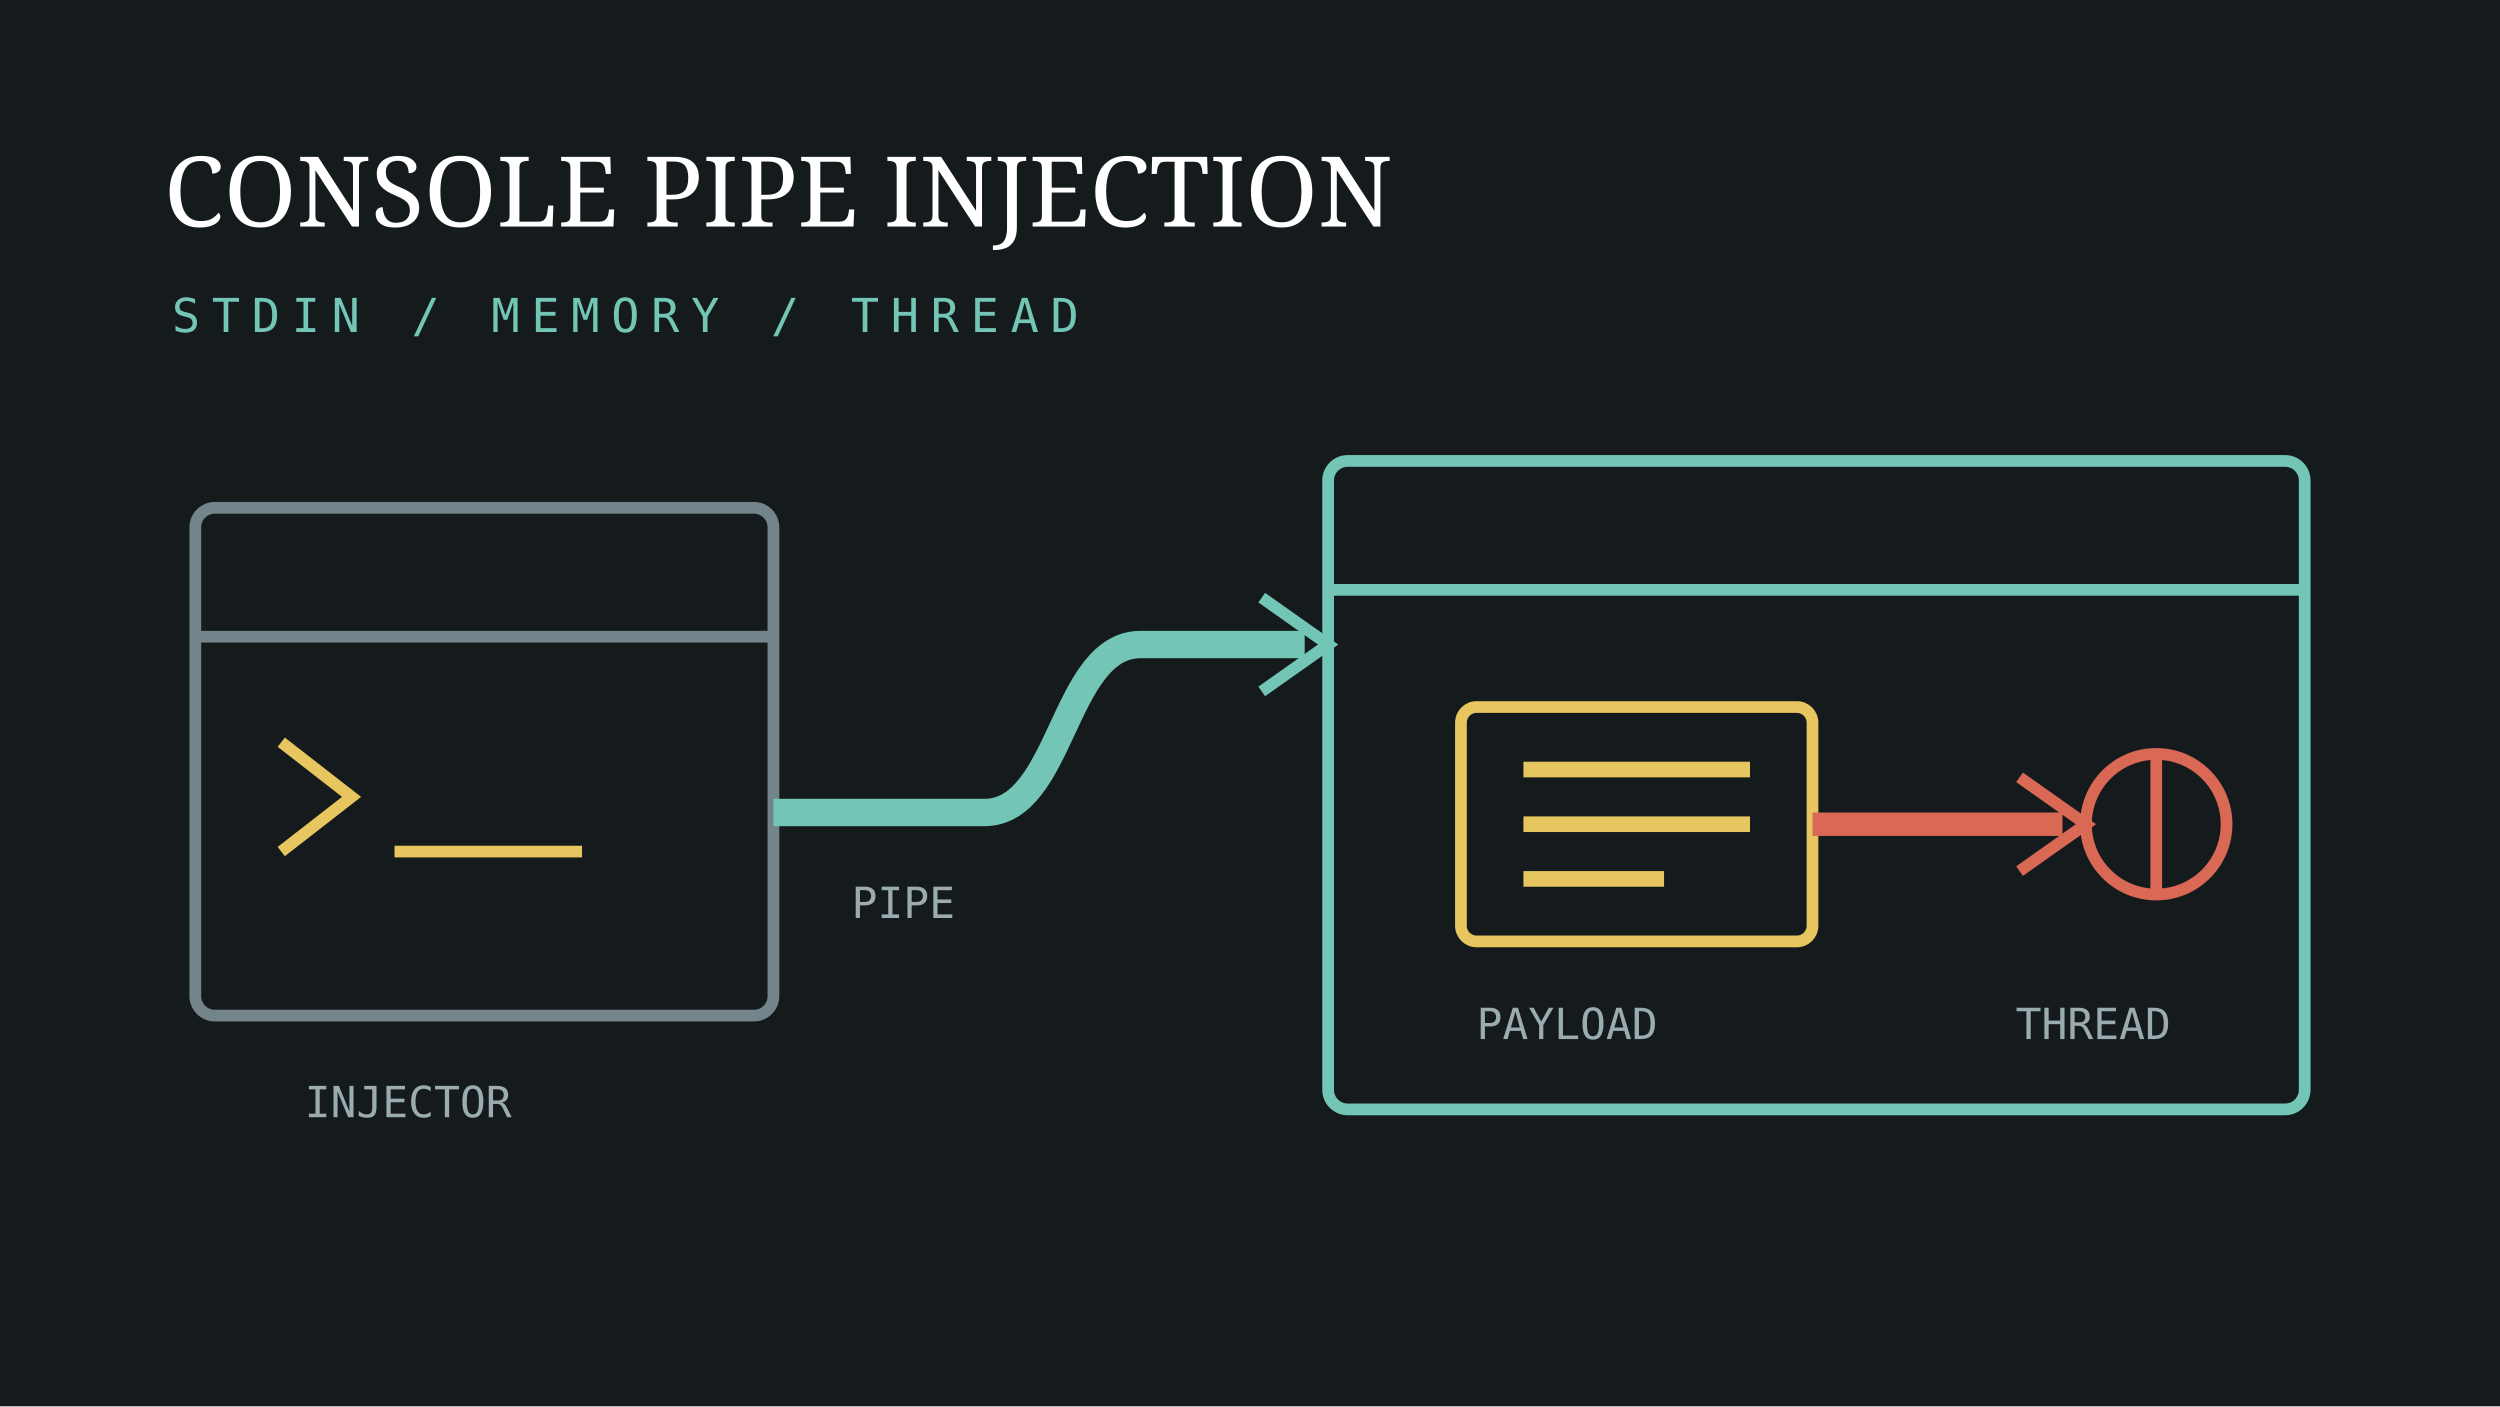
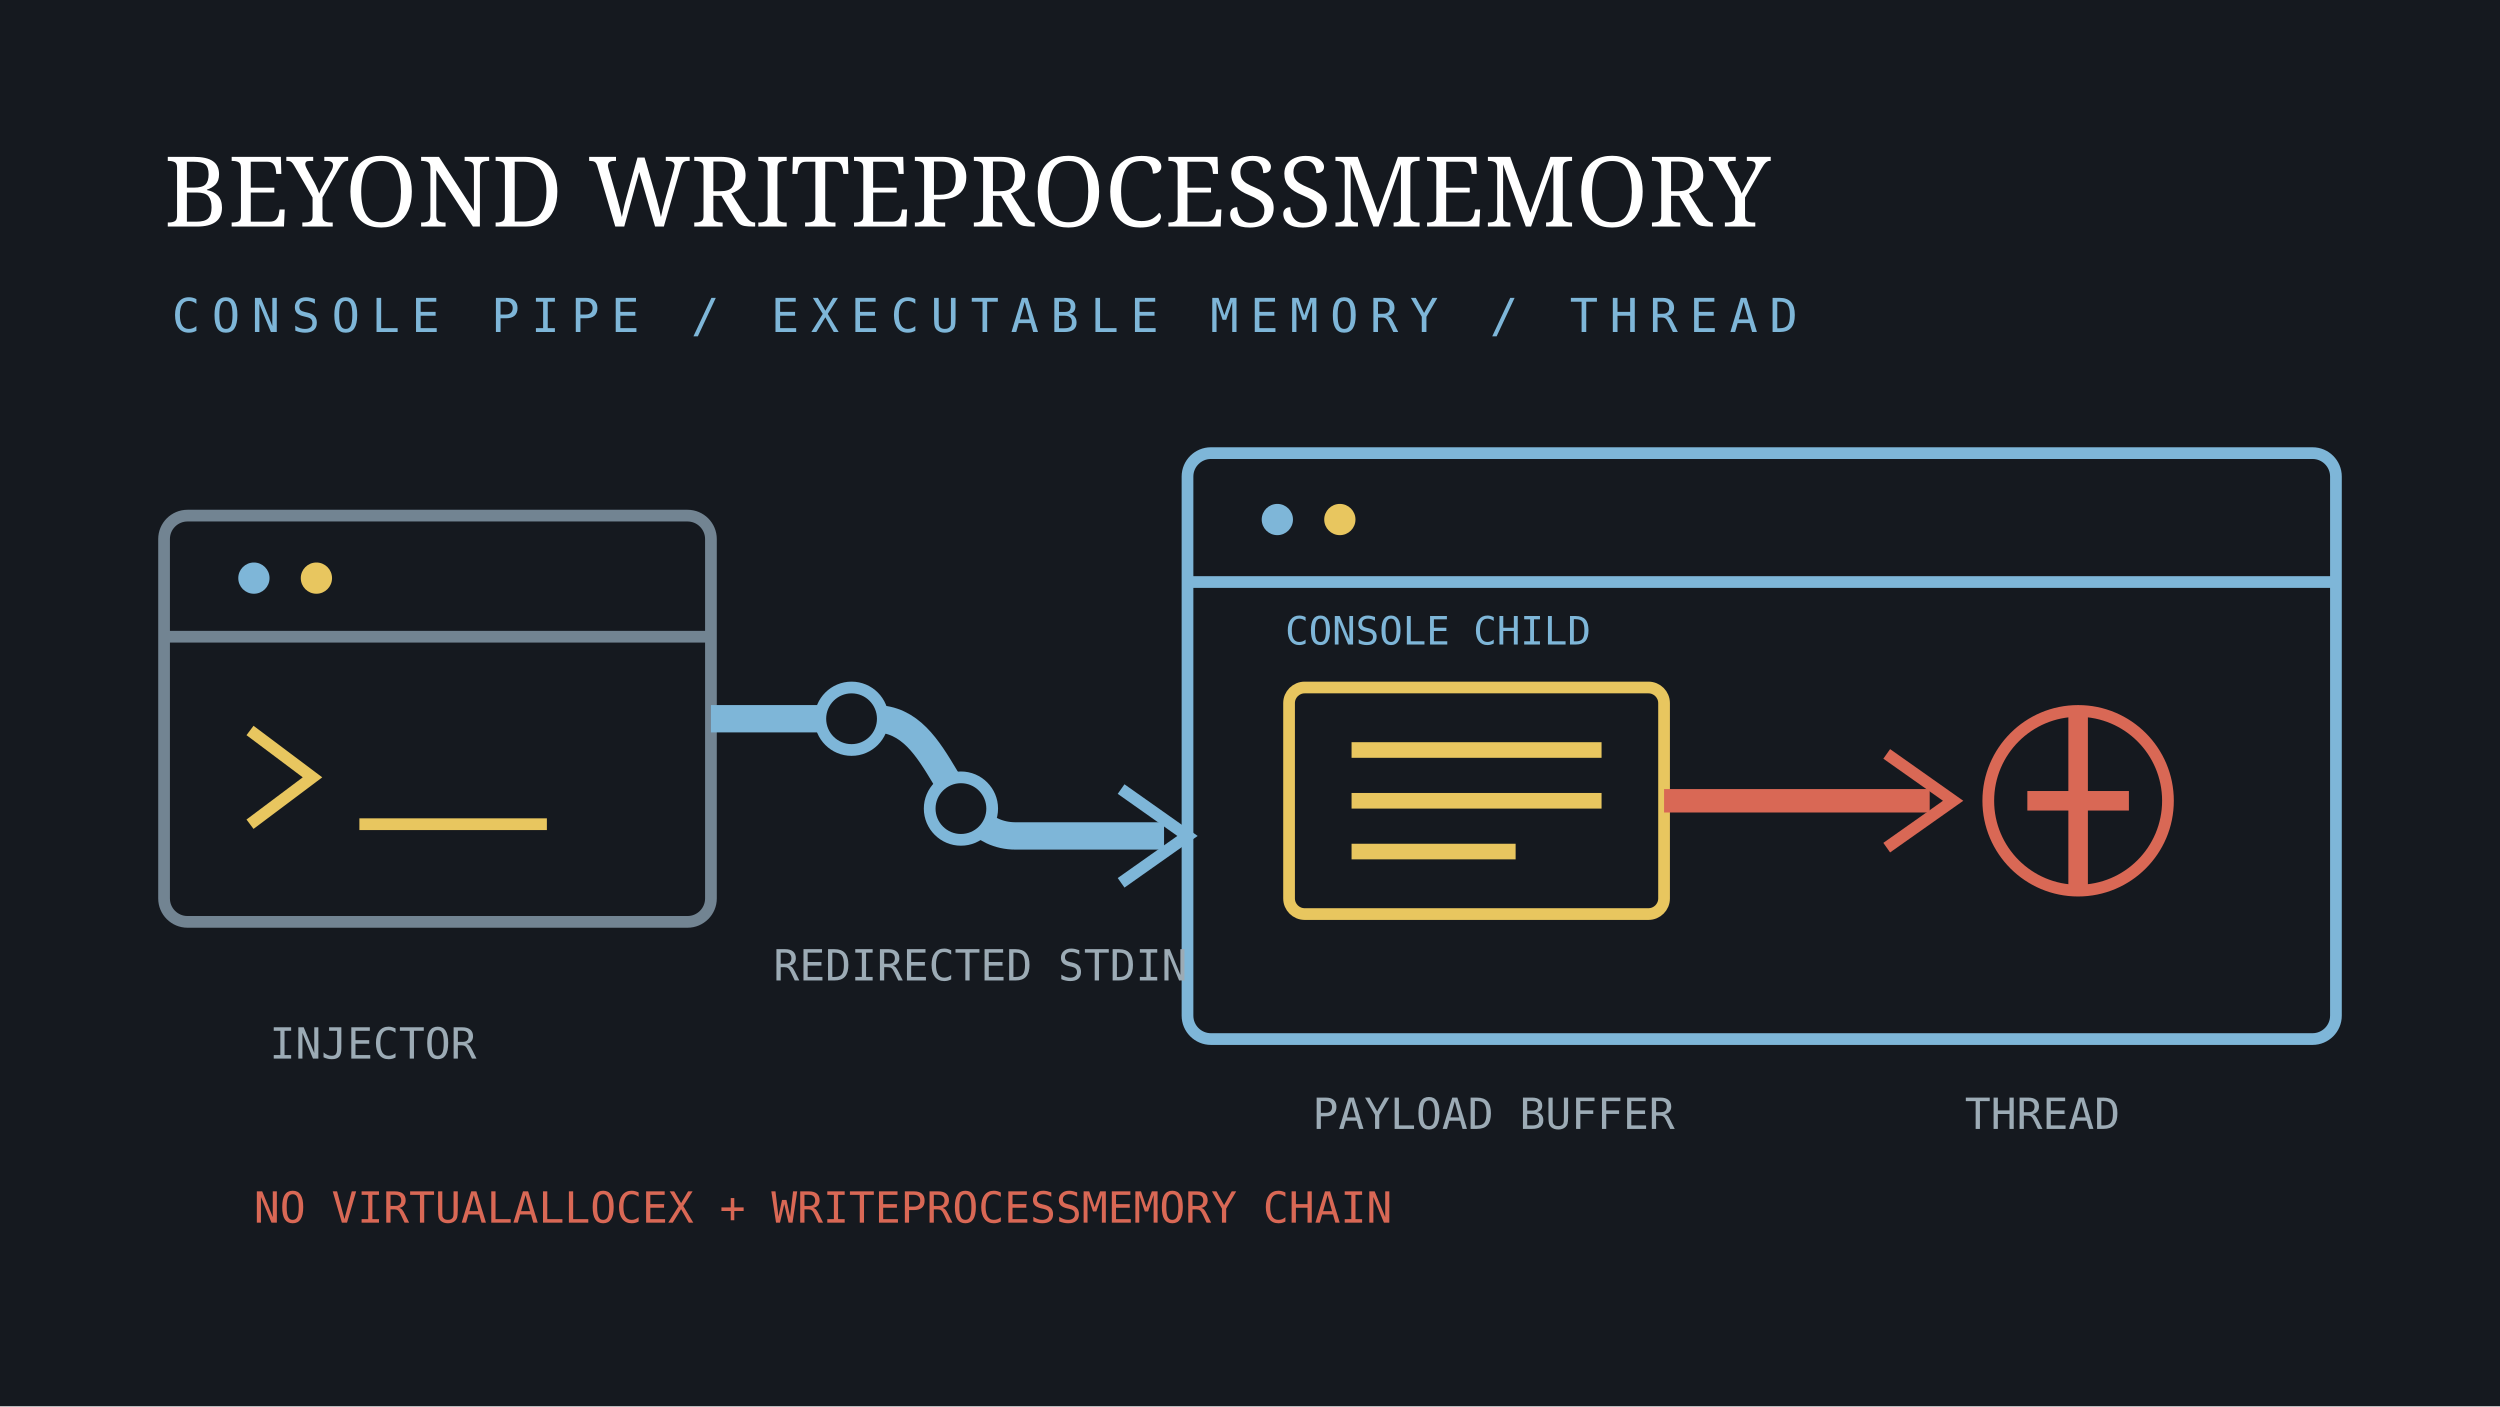
<svg xmlns="http://www.w3.org/2000/svg" viewBox="0 0 640 360" role="img" aria-labelledby="title description">
-   <rect width="640" height="360" fill="#151b1d" />
-   <text x="42" y="58" fill="#ffffff" font-family="Georgia,serif" font-size="25">CONSOLE PIPE INJECTION</text>
-   <text x="44" y="85" fill="#73c6b6" font-family="monospace" font-size="12" letter-spacing="3">STDIN / MEMORY / THREAD</text>
+   <rect width="640" height="360" fill="#15191f" />
+   <text x="42" y="58" fill="#ffffff" font-family="Georgia,serif" font-size="25">BEYOND WRITEPROCESSMEMORY</text>
+   <text x="44" y="85" fill="#7eb6d8" font-family="monospace" font-size="12" letter-spacing="3">CONSOLE PIPE / EXECUTABLE MEMORY / THREAD</text>
  <g fill="none" stroke-width="3">
-     <rect x="50" y="130" width="148" height="130" rx="5" stroke="#73858a" />
-     <path d="M50 163h148" stroke="#73858a" />
-     <path d="m72 190 18 14-18 14m29 0h48" stroke="#e8c65f" />
-     <path d="M198 208h54c20 0 20-43 40-43h42" stroke="#73c6b6" stroke-width="7" />
-     <path d="m323 153 17 12-17 12" stroke="#73c6b6" />
-     <rect x="340" y="118" width="250" height="166" rx="5" stroke="#73c6b6" />
-     <path d="M340 151h250" stroke="#73c6b6" />
-     <rect x="374" y="181" width="90" height="60" rx="4" stroke="#e8c65f" />
-     <path d="M390 197h58m-58 14h58m-58 14h36" stroke="#e8c65f" stroke-width="4" />
-     <path d="M464 211h64" stroke="#d96855" stroke-width="6" />
-     <path d="m517 199 17 12-17 12" stroke="#d96855" />
-     <circle cx="552" cy="211" r="18" stroke="#d96855" />
-     <path d="M552 193v36" stroke="#d96855" />
+     <rect x="42" y="132" width="140" height="104" rx="6" stroke="#728492" />
+     <path d="M42 163h140" stroke="#728492" />
+     <circle cx="65" cy="148" r="4" fill="#7eb6d8" stroke="none" />
+     <circle cx="81" cy="148" r="4" fill="#e8c65f" stroke="none" />
+     <path d="m64 187 16 12-16 12m28 0h48" stroke="#e8c65f" />
+     <path d="M182 184h42c18 0 18 30 36 30h38" stroke="#7eb6d8" stroke-width="7" />
+     <path d="m287 202 17 12-17 12" stroke="#7eb6d8" />
+     <circle cx="218" cy="184" r="8" fill="#15191f" stroke="#7eb6d8" />
+     <circle cx="246" cy="207" r="8" fill="#15191f" stroke="#7eb6d8" />
+     <rect x="304" y="116" width="294" height="150" rx="6" stroke="#7eb6d8" />
+     <path d="M304 149h294" stroke="#7eb6d8" />
+     <circle cx="327" cy="133" r="4" fill="#7eb6d8" stroke="none" />
+     <circle cx="343" cy="133" r="4" fill="#e8c65f" stroke="none" />
+     <rect x="330" y="176" width="96" height="58" rx="4" stroke="#e8c65f" />
+     <path d="M346 192h64m-64 13h64m-64 13h42" stroke="#e8c65f" stroke-width="4" />
+     <path d="M426 205h68" stroke="#d96855" stroke-width="6" />
+     <path d="m483 193 17 12-17 12" stroke="#d96855" />
+     <circle cx="532" cy="205" r="23" stroke="#d96855" />
+     <path d="M532 182v46m-13-23h26" stroke="#d96855" stroke-width="5" />
  </g>
-   <g fill="#9bacb0" font-family="monospace" font-size="11">
-     <text x="78" y="286">INJECTOR</text>
-     <text x="218" y="235">PIPE</text>
-     <text x="378" y="266">PAYLOAD</text>
-     <text x="516" y="266">THREAD</text>
+   <g font-family="monospace">
+     <text x="69" y="271" fill="#9cabb5" font-size="11">INJECTOR</text>
+     <text x="198" y="251" fill="#9cabb5" font-size="11">REDIRECTED STDIN</text>
+     <text x="336" y="289" fill="#9cabb5" font-size="11">PAYLOAD BUFFER</text>
+     <text x="503" y="289" fill="#9cabb5" font-size="11">THREAD</text>
+     <text x="329" y="165" fill="#7eb6d8" font-size="10">CONSOLE CHILD</text>
+     <text x="65" y="313" fill="#d96855" font-size="11">NO VIRTUALALLOCEX + WRITEPROCESSMEMORY CHAIN</text>
  </g>
</svg>
